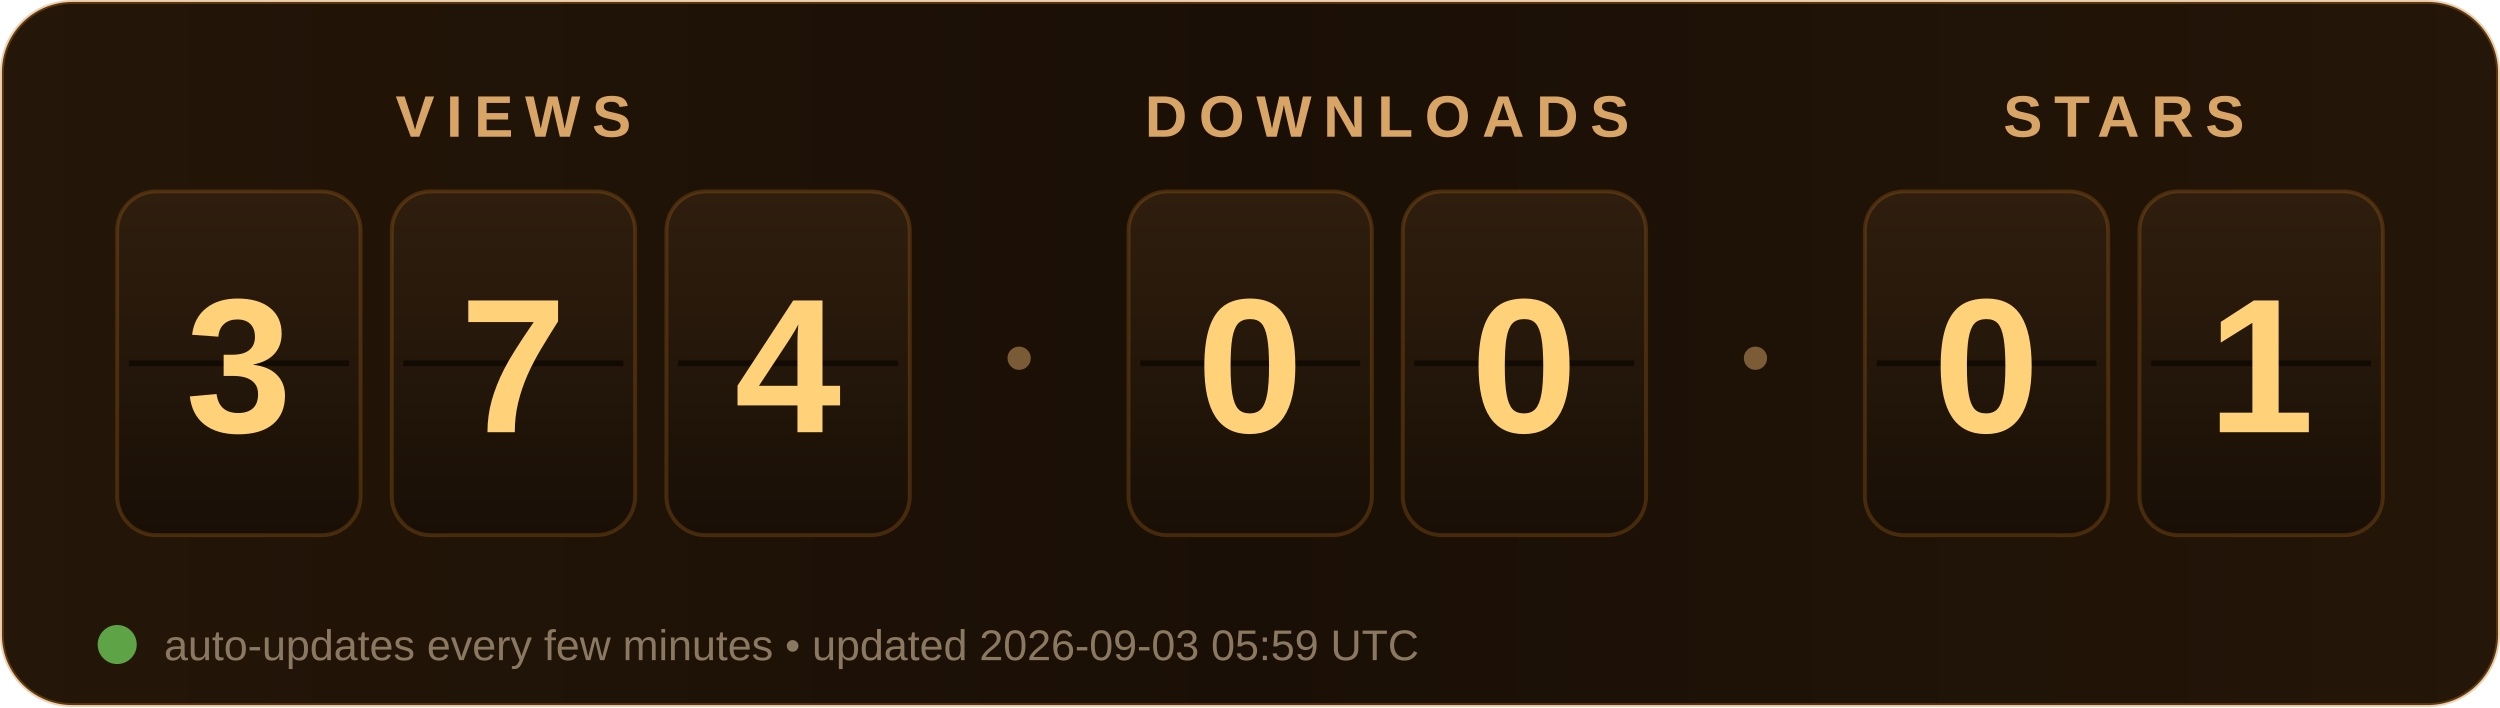
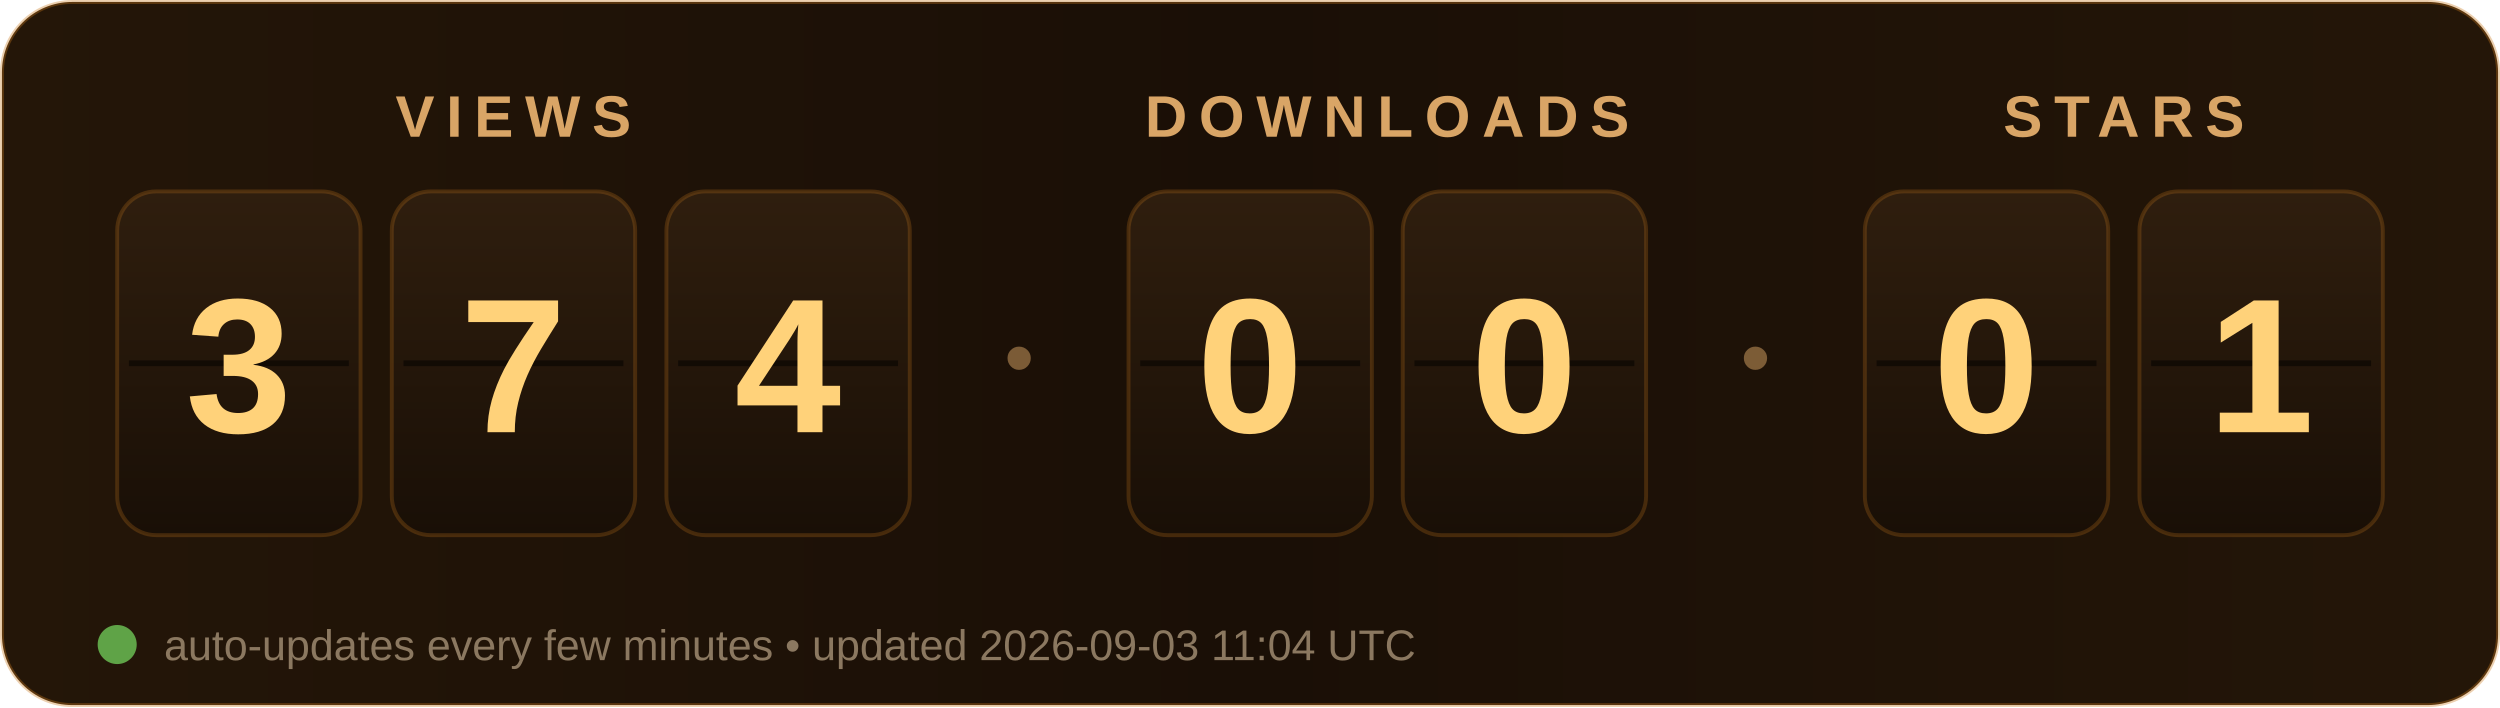
- <svg xmlns="http://www.w3.org/2000/svg" width="640" height="181" viewBox="0 0 640 181" role="img" aria-label="MelonDMA live stats — total views: 374 (tracked since 2026-08-18, GitHub only retains 14 days per API call so earlier history can't be recovered), total downloads: 0, GitHub stars: 1. Updated 2026-09-03 05:59 UTC.">
+ <svg xmlns="http://www.w3.org/2000/svg" width="640" height="181" viewBox="0 0 640 181" role="img" aria-label="MelonDMA live stats — total views: 374 (tracked since 2026-08-18, GitHub only retains 14 days per API call so earlier history can't be recovered), total downloads: 0, GitHub stars: 1. Updated 2026-09-03 11:04 UTC.">
  <defs>
    <linearGradient id="boardBg" x1="0" y1="0" x2="640" y2="0" gradientUnits="userSpaceOnUse">
      <stop offset="0" stop-color="#241608" />
      <stop offset="0.5" stop-color="#1a0f06" />
      <stop offset="1" stop-color="#241608" />
    </linearGradient>
    <linearGradient id="tileBg" x1="0" y1="0" x2="0" y2="88" gradientUnits="userSpaceOnUse">
      <stop offset="0" stop-color="#2f1e0e" />
      <stop offset="1" stop-color="#190f06" />
    </linearGradient>
  </defs>
  <rect x="0.5" y="0.5" width="639" height="180" rx="18" fill="url(#boardBg)" stroke="#C97A1E" stroke-opacity="0.35" />
  <text x="131.4" y="35" text-anchor="middle" font-family="Arial, Helvetica, sans-serif" font-weight="700" font-size="15" letter-spacing="3" fill="#D9A566">VIEWS</text>
  <g transform="translate(30.0,49)">
    <rect width="62.3" height="88" rx="10" fill="url(#tileBg)" stroke="#C97A1E" stroke-opacity="0.25" />
    <line x1="3" y1="44" x2="59.3" y2="44" stroke="#0f0904" stroke-width="1.5" opacity="0.85" />
    <text x="31.1" y="61.64" text-anchor="middle" font-family="Arial, Helvetica, sans-serif" font-weight="900" font-size="49" fill="#FFD27A">3</text>
    <rect x="0" y="44" width="62.3" height="0" rx="10" fill="#3a2410">
      <animate attributeName="height" values="0;88;0" keyTimes="0;0.55;1" dur="0.7s" begin="0.15s" calcMode="spline" keySplines="0.3 0.7 0.3 1;0.3 0 0.7 1" />
      <animate attributeName="y" values="44;0;44" keyTimes="0;0.55;1" dur="0.7s" begin="0.15s" calcMode="spline" keySplines="0.3 0.7 0.3 1;0.3 0 0.7 1" />
    </rect>
  </g>
  <g transform="translate(100.3,49)">
    <rect width="62.3" height="88" rx="10" fill="url(#tileBg)" stroke="#C97A1E" stroke-opacity="0.25" />
    <line x1="3" y1="44" x2="59.3" y2="44" stroke="#0f0904" stroke-width="1.5" opacity="0.85" />
    <text x="31.1" y="61.64" text-anchor="middle" font-family="Arial, Helvetica, sans-serif" font-weight="900" font-size="49" fill="#FFD27A">7</text>
    <rect x="0" y="44" width="62.3" height="0" rx="10" fill="#3a2410">
      <animate attributeName="height" values="0;88;0" keyTimes="0;0.55;1" dur="0.7s" begin="0.24s" calcMode="spline" keySplines="0.3 0.7 0.3 1;0.3 0 0.7 1" />
      <animate attributeName="y" values="44;0;44" keyTimes="0;0.55;1" dur="0.7s" begin="0.24s" calcMode="spline" keySplines="0.3 0.7 0.3 1;0.3 0 0.7 1" />
    </rect>
  </g>
  <g transform="translate(170.6,49)">
    <rect width="62.3" height="88" rx="10" fill="url(#tileBg)" stroke="#C97A1E" stroke-opacity="0.25" />
    <line x1="3" y1="44" x2="59.3" y2="44" stroke="#0f0904" stroke-width="1.5" opacity="0.85" />
    <text x="31.1" y="61.64" text-anchor="middle" font-family="Arial, Helvetica, sans-serif" font-weight="900" font-size="49" fill="#FFD27A">4</text>
    <rect x="0" y="44" width="62.3" height="0" rx="10" fill="#3a2410">
      <animate attributeName="height" values="0;88;0" keyTimes="0;0.55;1" dur="0.7s" begin="0.33s" calcMode="spline" keySplines="0.3 0.7 0.3 1;0.3 0 0.7 1" />
      <animate attributeName="y" values="44;0;44" keyTimes="0;0.55;1" dur="0.7s" begin="0.33s" calcMode="spline" keySplines="0.3 0.7 0.3 1;0.3 0 0.7 1" />
    </rect>
  </g>
  <text x="355.1" y="35" text-anchor="middle" font-family="Arial, Helvetica, sans-serif" font-weight="700" font-size="15" letter-spacing="3" fill="#D9A566">DOWNLOADS</text>
  <g transform="translate(288.9,49)">
    <rect width="62.3" height="88" rx="10" fill="url(#tileBg)" stroke="#C97A1E" stroke-opacity="0.25" />
    <line x1="3" y1="44" x2="59.3" y2="44" stroke="#0f0904" stroke-width="1.5" opacity="0.85" />
    <text x="31.1" y="61.64" text-anchor="middle" font-family="Arial, Helvetica, sans-serif" font-weight="900" font-size="49" fill="#FFD27A">0</text>
    <rect x="0" y="44" width="62.3" height="0" rx="10" fill="#3a2410">
      <animate attributeName="height" values="0;88;0" keyTimes="0;0.55;1" dur="0.7s" begin="0.42s" calcMode="spline" keySplines="0.3 0.7 0.3 1;0.3 0 0.7 1" />
      <animate attributeName="y" values="44;0;44" keyTimes="0;0.55;1" dur="0.7s" begin="0.42s" calcMode="spline" keySplines="0.3 0.7 0.3 1;0.3 0 0.7 1" />
    </rect>
  </g>
  <g transform="translate(359.1,49)">
    <rect width="62.3" height="88" rx="10" fill="url(#tileBg)" stroke="#C97A1E" stroke-opacity="0.25" />
    <line x1="3" y1="44" x2="59.3" y2="44" stroke="#0f0904" stroke-width="1.5" opacity="0.85" />
    <text x="31.1" y="61.64" text-anchor="middle" font-family="Arial, Helvetica, sans-serif" font-weight="900" font-size="49" fill="#FFD27A">0</text>
    <rect x="0" y="44" width="62.3" height="0" rx="10" fill="#3a2410">
      <animate attributeName="height" values="0;88;0" keyTimes="0;0.55;1" dur="0.7s" begin="0.51s" calcMode="spline" keySplines="0.3 0.7 0.3 1;0.3 0 0.7 1" />
      <animate attributeName="y" values="44;0;44" keyTimes="0;0.55;1" dur="0.7s" begin="0.51s" calcMode="spline" keySplines="0.3 0.7 0.3 1;0.3 0 0.7 1" />
    </rect>
  </g>
  <text x="543.7" y="35" text-anchor="middle" font-family="Arial, Helvetica, sans-serif" font-weight="700" font-size="15" letter-spacing="3" fill="#D9A566">STARS</text>
  <g transform="translate(477.4,49)">
    <rect width="62.3" height="88" rx="10" fill="url(#tileBg)" stroke="#C97A1E" stroke-opacity="0.25" />
    <line x1="3" y1="44" x2="59.3" y2="44" stroke="#0f0904" stroke-width="1.5" opacity="0.85" />
    <text x="31.1" y="61.64" text-anchor="middle" font-family="Arial, Helvetica, sans-serif" font-weight="900" font-size="49" fill="#FFD27A">0</text>
    <rect x="0" y="44" width="62.3" height="0" rx="10" fill="#3a2410">
      <animate attributeName="height" values="0;88;0" keyTimes="0;0.55;1" dur="0.7s" begin="0.60s" calcMode="spline" keySplines="0.3 0.7 0.3 1;0.3 0 0.7 1" />
      <animate attributeName="y" values="44;0;44" keyTimes="0;0.55;1" dur="0.7s" begin="0.60s" calcMode="spline" keySplines="0.3 0.7 0.3 1;0.3 0 0.7 1" />
    </rect>
  </g>
  <g transform="translate(547.7,49)">
    <rect width="62.3" height="88" rx="10" fill="url(#tileBg)" stroke="#C97A1E" stroke-opacity="0.25" />
    <line x1="3" y1="44" x2="59.3" y2="44" stroke="#0f0904" stroke-width="1.5" opacity="0.85" />
    <text x="31.1" y="61.64" text-anchor="middle" font-family="Arial, Helvetica, sans-serif" font-weight="900" font-size="49" fill="#FFD27A">1</text>
    <rect x="0" y="44" width="62.3" height="0" rx="10" fill="#3a2410">
      <animate attributeName="height" values="0;88;0" keyTimes="0;0.55;1" dur="0.7s" begin="0.69s" calcMode="spline" keySplines="0.3 0.7 0.3 1;0.3 0 0.7 1" />
      <animate attributeName="y" values="44;0;44" keyTimes="0;0.55;1" dur="0.7s" begin="0.69s" calcMode="spline" keySplines="0.3 0.7 0.3 1;0.3 0 0.7 1" />
    </rect>
  </g>
  <text x="260.9" y="99" text-anchor="middle" font-family="Arial, Helvetica, sans-serif" font-size="22" fill="#D9A566" opacity="0.5">•</text>
  <text x="449.4" y="99" text-anchor="middle" font-family="Arial, Helvetica, sans-serif" font-size="22" fill="#D9A566" opacity="0.5">•</text>
  <circle cx="30" cy="165" r="5" fill="#5FA347">
    <animate attributeName="opacity" values="1;0.35;1" dur="1.8s" repeatCount="indefinite" />
  </circle>
-   <text x="42" y="169" font-family="Arial, Helvetica, sans-serif" font-size="11" fill="#8B7860">auto-updates every few minutes • updated 2026-09-03 05:59 UTC</text>
+   <text x="42" y="169" font-family="Arial, Helvetica, sans-serif" font-size="11" fill="#8B7860">auto-updates every few minutes • updated 2026-09-03 11:04 UTC</text>
</svg>
